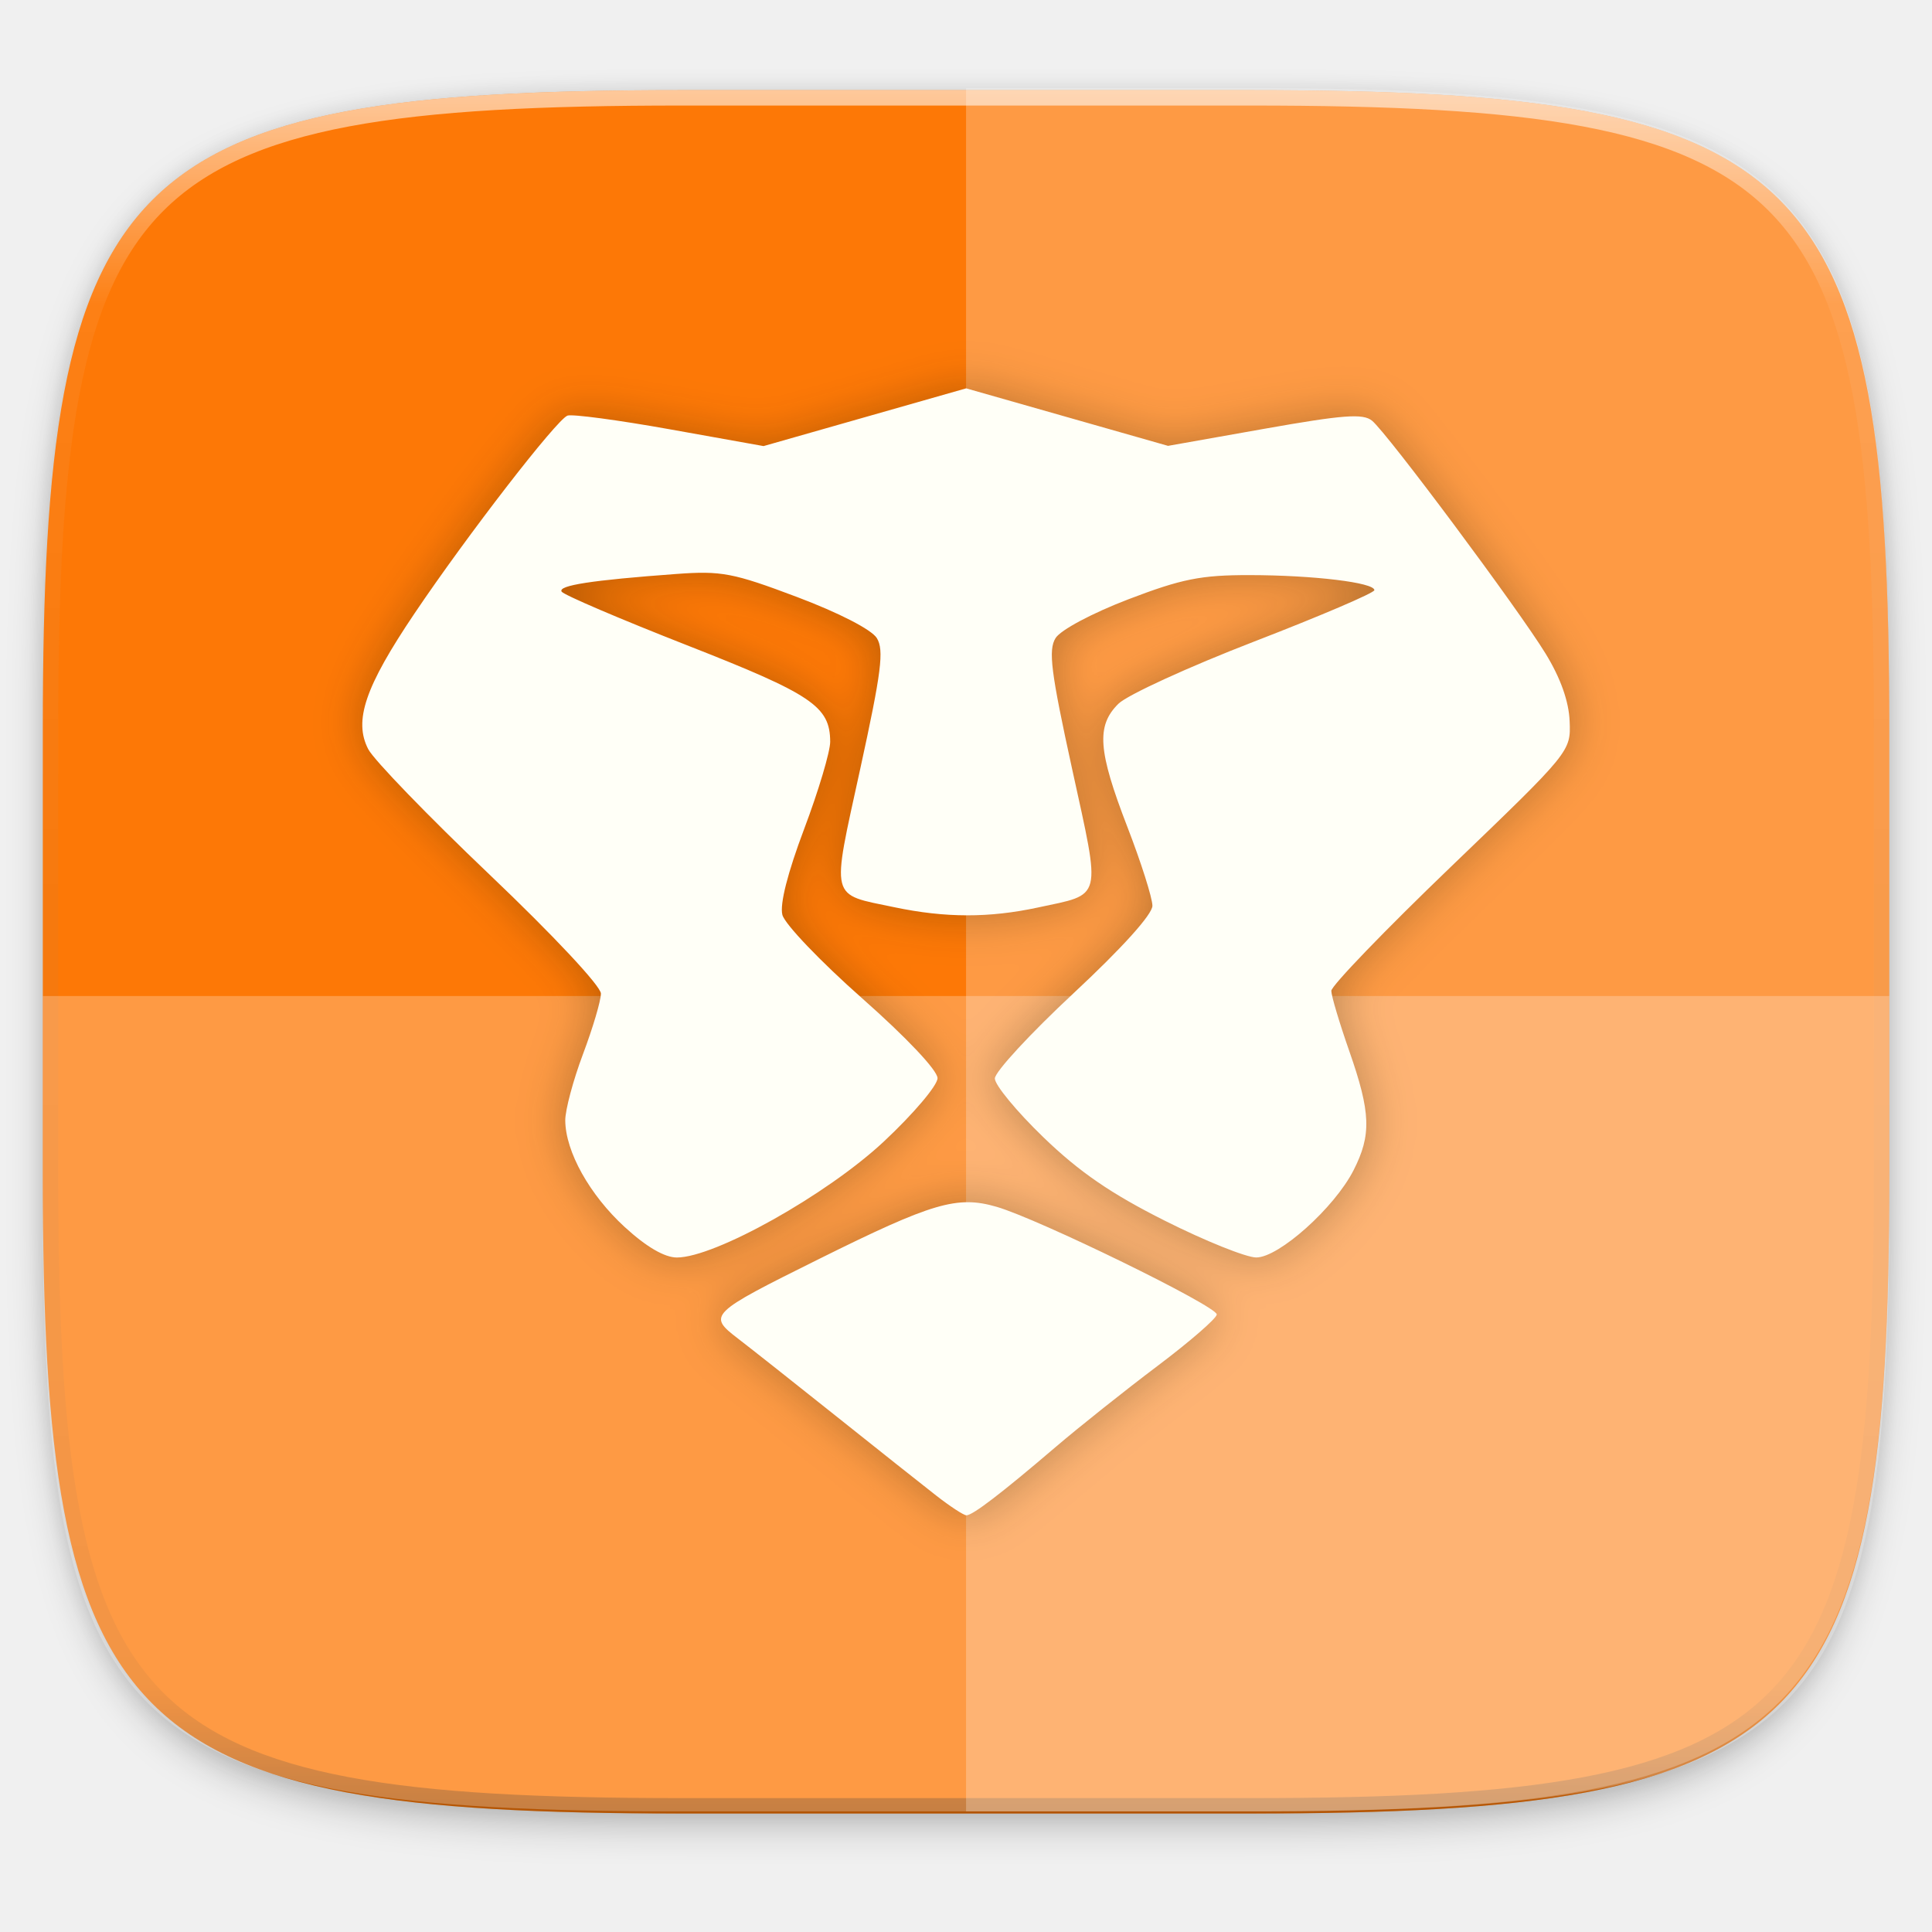
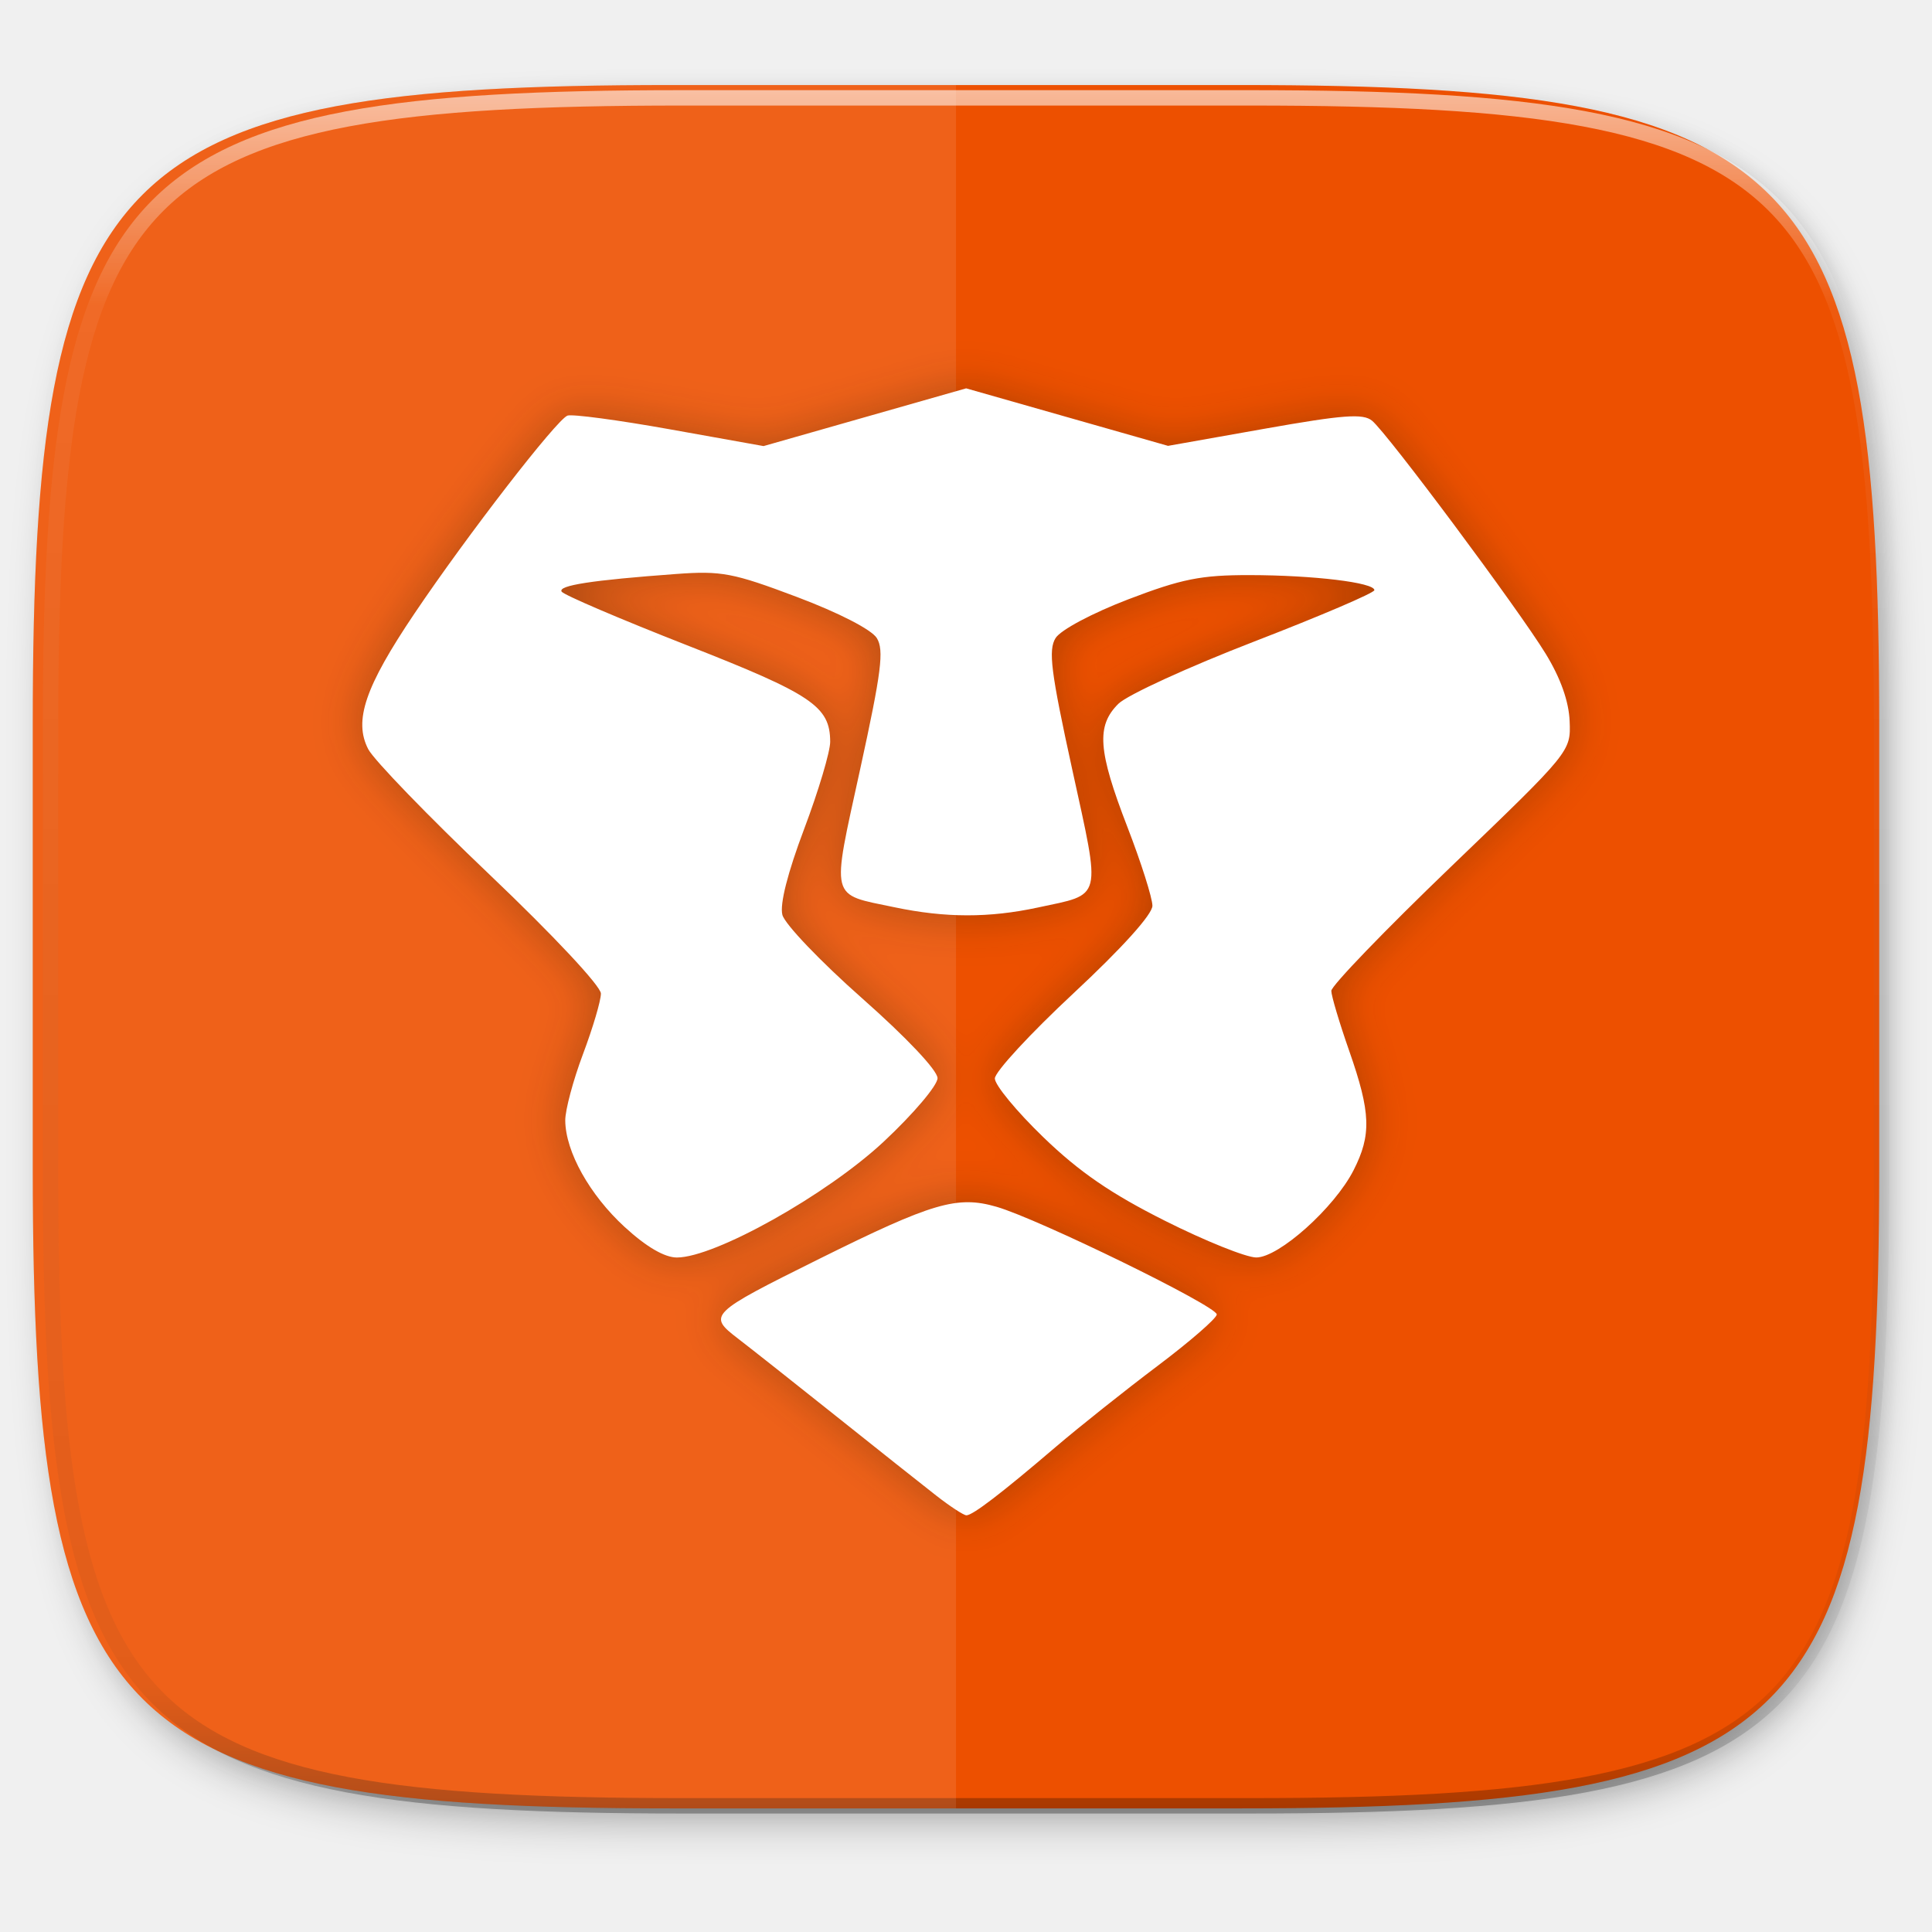
- <svg xmlns="http://www.w3.org/2000/svg" width="256" height="256" version="1.1" viewBox="0 0 67.73 67.73">
-   <defs>
+ <svg xmlns="http://www.w3.org/2000/svg" width="256" height="256" version="1.1" viewBox="0 0 67.73 67.73" id="svg45">
+   <defs id="defs23">
    <linearGradient id="linearGradient1108-7" x1="296" x2="296" y1="-212" y2="236" gradientUnits="userSpaceOnUse">
-       <stop style="stop-color:#ffffff" offset="0" />
-       <stop style="stop-color:#ffffff;stop-opacity:.098" offset=".125" />
-       <stop style="stop-color:#000000;stop-opacity:.098" offset=".925" />
-       <stop style="stop-color:#000000;stop-opacity:.498" offset="1" />
+       <stop style="stop-color:#ffffff" offset="0" id="stop2" />
+       <stop style="stop-color:#ffffff;stop-opacity:.098" offset=".125" id="stop4" />
+       <stop style="stop-color:#000000;stop-opacity:.098" offset=".925" id="stop6" />
+       <stop style="stop-color:#000000;stop-opacity:.498" offset="1" id="stop8" />
    </linearGradient>
    <clipPath id="clipPath1082-3-69">
-       <path d="M 361.938,-212 C 507.235,-212 528,-191.287 528,-46.125 V 70.125 C 528,215.286 507.235,236 361.938,236 H 214.062 C 68.765,236 48,215.286 48,70.125 V -46.125 C 48,-191.287 68.765,-212 214.062,-212 Z" style="fill:#8c59d9" />
+       <path d="M 361.938,-212 C 507.235,-212 528,-191.287 528,-46.125 V 70.125 C 528,215.286 507.235,236 361.938,236 H 214.062 C 68.765,236 48,215.286 48,70.125 V -46.125 C 48,-191.287 68.765,-212 214.062,-212 Z" style="fill:#8c59d9" id="path11" />
    </clipPath>
    <filter id="filter958" x="-.02" y="-.03" width="1.046" height="1.05" style="color-interpolation-filters:sRGB">
-       <feGaussianBlur stdDeviation="2.32" />
+       <feGaussianBlur stdDeviation="2.32" id="feGaussianBlur14" />
    </filter>
    <filter id="filter4569" x="-.01" y="-.01" width="1.023" height="1.025" style="color-interpolation-filters:sRGB">
-       <feGaussianBlur stdDeviation="1.16" />
+       <feGaussianBlur stdDeviation="1.16" id="feGaussianBlur17" />
    </filter>
    <filter id="filter4027" x="-.05" y="-.05" width="1.093" height="1.099" style="color-interpolation-filters:sRGB">
-       <feGaussianBlur stdDeviation=".818" />
+       <feGaussianBlur stdDeviation=".818" id="feGaussianBlur20" />
    </filter>
  </defs>
-   <g transform="translate(0,-229.2667)">
-     <path transform="matrix(.2697078 0 0 .2697078 -7.128918 220.5605)" d="m188.969 44c72.649 0 83.031 10.357 83.031 82.938v58.125c0 72.581-10.383 82.938-83.031 82.938h-73.938c-72.649 0-83.031-10.357-83.031-82.938v-58.125c0-72.581 10.383-82.938 83.031-82.938z" style="filter:url(#filter4569);opacity:.1" />
-     <path transform="matrix(.2697078 0 0 .2697078 -7.128918 220.5605)" d="m188.969 46c72.649 0 83.031 10.357 83.031 82.938v58.125c0 72.581-10.383 82.938-83.031 82.938h-73.938c-72.649 0-83.031-10.357-83.031-82.938v-58.125c0-72.581 10.383-82.938 83.031-82.938z" style="filter:url(#filter958);opacity:.2" />
-     <path d="m43.837 232.428c19.594 0 22.394 2.793 22.394 22.369v15.677c0 19.576-2.8 22.369-22.394 22.369h-19.942c-19.594 0-22.394-2.793-22.394-22.369v-15.677c0-19.576 2.8-22.369 22.394-22.369z" style="fill:#fd7806" />
-     <path transform="matrix(.1348539 0 0 .1348539 -4.971255 261.0167)" d="M 361.938,-212 C 507.235,-212 528,-191.287 528,-46.125 V 70.125 C 528,215.286 507.235,236 361.938,236 H 214.062 C 68.765,236 48,215.286 48,70.125 V -46.125 C 48,-191.287 68.765,-212 214.062,-212 Z" clip-path="url(#clipPath1082-3-69)" style="fill:none;opacity:.6;stroke-linecap:round;stroke-linejoin:round;stroke-width:8;stroke:url(#linearGradient1108-7)" />
-     <g transform="translate(1.899855,6.486436)">
-       <path d="m31.967 225.868v60.415h9.971c19.594 0 22.394-2.793 22.394-22.369v-15.677c0-19.576-2.8-22.369-22.394-22.369z" style="fill:#ffffff;opacity:.25" />
-       <path d="m21.996 286.283c-19.594 0-22.394-2.643-22.394-21.167v-7.417h64.73v7.417c0 18.524-2.8 21.167-22.394 21.167z" style="fill:#ffffff;opacity:.25" />
+   <g transform="translate(0,-229.2667)" id="g43">
+     <path transform="matrix(.2697078 0 0 .2697078 -7.128918 220.5605)" d="m188.969 44c72.649 0 83.031 10.357 83.031 82.938v58.125c0 72.581-10.383 82.938-83.031 82.938h-73.938c-72.649 0-83.031-10.357-83.031-82.938v-58.125c0-72.581 10.383-82.938 83.031-82.938z" style="filter:url(#filter4569);opacity:.1" id="path25" />
+     <path transform="matrix(.2697078 0 0 .2697078 -7.128918 220.5605)" d="m188.969 46c72.649 0 83.031 10.357 83.031 82.938v58.125c0 72.581-10.383 82.938-83.031 82.938h-73.938c-72.649 0-83.031-10.357-83.031-82.938v-58.125c0-72.581 10.383-82.938 83.031-82.938z" style="filter:url(#filter958);opacity:.2" id="path27" />
+     <path d="m 43.485,232.248 c 19.594,0 22.394,2.793 22.394,22.369 v 15.677 c 0,19.576 -2.8,22.369 -22.394,22.369 h -19.942 c -19.594,0 -22.394,-2.793 -22.394,-22.369 v -15.677 c 0,-19.576 2.8,-22.369 22.394,-22.369 z" style="fill:#ed5000;fill-opacity:1" id="path29" />
+     <path transform="matrix(.1348539 0 0 .1348539 -4.971255 261.0167)" d="M 361.938,-212 C 507.235,-212 528,-191.287 528,-46.125 V 70.125 C 528,215.286 507.235,236 361.938,236 H 214.062 C 68.765,236 48,215.286 48,70.125 V -46.125 C 48,-191.287 68.765,-212 214.062,-212 Z" clip-path="url(#clipPath1082-3-69)" style="fill:none;opacity:.6;stroke-linecap:round;stroke-linejoin:round;stroke-width:8;stroke:url(#linearGradient1108-7)" id="path31" />
+     <g transform="rotate(-180,32.74069,259.2653)" id="g37">
+       <path d="m 31.967,225.868 v 60.415 h 9.971 c 19.594,0 22.394,-2.793 22.394,-22.369 v -15.677 c 0,-19.576 -2.8,-22.369 -22.394,-22.369 z" style="opacity:0.1;fill:#ffffff" id="path33" />
    </g>
-     <path d="m32.823 281.699c-0.487-0.38-2.06-1.629-3.497-2.775-1.437-1.147-2.99-2.374-3.452-2.729-1.073-0.823-1.016-0.878 2.848-2.797 3.969-1.971 4.836-2.225 6.214-1.825 1.483 0.431 7.72 3.48 7.72 3.774 0 0.132-0.932 0.943-2.071 1.801-1.139 0.858-2.749 2.139-3.578 2.847-1.901 1.624-2.907 2.394-3.127 2.394-0.095 0-0.571-0.311-1.057-0.69zm-10.922-9.415c-1.232-1.131-2.076-2.644-2.085-3.736-0.003-0.363 0.277-1.411 0.622-2.328 0.345-0.917 0.628-1.872 0.628-2.122 0-0.26-1.668-2.042-3.9-4.167-2.145-2.042-4.061-4.022-4.257-4.401-0.516-0.998-0.111-2.185 1.622-4.757 1.846-2.74 4.98-6.793 5.363-6.936 0.162-0.06 1.774 0.155 3.584 0.479l3.29 0.589 3.551-1.012 3.551-1.012 3.539 1.008 3.539 1.008 3.384-0.6c2.766-0.49 3.455-0.541 3.77-0.28 0.546 0.453 5.13 6.607 6.085 8.168 0.523 0.855 0.812 1.67 0.84 2.366 0.042 1.062 0.039 1.066-4.158 5.098-2.31 2.219-4.199 4.179-4.197 4.354 0.001 0.175 0.285 1.127 0.631 2.115 0.754 2.157 0.781 2.935 0.147 4.178-0.669 1.311-2.615 3.054-3.409 3.054-0.351 0-1.791-0.578-3.2-1.286-1.89-0.948-3.008-1.716-4.263-2.928-0.936-0.904-1.702-1.831-1.702-2.061 0-0.23 1.243-1.576 2.762-2.991 1.699-1.583 2.762-2.762 2.762-3.064 0-0.27-0.395-1.516-0.879-2.767-1.03-2.667-1.094-3.541-0.314-4.314 0.311-0.308 2.457-1.292 4.769-2.185 2.313-0.894 4.205-1.703 4.205-1.798 6.62e-4 -0.267-2.138-0.525-4.377-0.528-1.702-2e-3 -2.379 0.133-4.254 0.851-1.263 0.484-2.366 1.072-2.544 1.356-0.262 0.419-0.166 1.182 0.582 4.601 1.014 4.64 1.086 4.354-1.206 4.846-1.709 0.367-3.237 0.365-5.026-0.01-2.286-0.478-2.216-0.197-1.202-4.837 0.746-3.412 0.844-4.183 0.583-4.601-0.185-0.296-1.331-0.886-2.795-1.438-2.243-0.846-2.651-0.924-4.239-0.807-2.957 0.217-4.149 0.401-4.014 0.618 0.071 0.115 2.048 0.96 4.394 1.88 4.39 1.721 5.015 2.142 5.021 3.381 0.001 0.349-0.409 1.725-0.912 3.058-0.58 1.537-0.86 2.639-0.764 3.013 0.083 0.324 1.341 1.64 2.795 2.925 1.558 1.377 2.644 2.527 2.644 2.8 0 0.255-0.849 1.256-1.886 2.225-1.997 1.865-5.919 4.062-7.251 4.062-0.433 0-1.071-0.372-1.828-1.067z" style="fill:#181800;filter:url(#filter4027);opacity:.3" />
-     <path d="m32.823 281.699c-0.487-0.38-2.06-1.629-3.497-2.775-1.437-1.147-2.99-2.374-3.452-2.729-1.073-0.823-1.016-0.878 2.848-2.797 3.969-1.971 4.836-2.225 6.214-1.825 1.483 0.431 7.72 3.48 7.72 3.774 0 0.132-0.932 0.943-2.071 1.801-1.139 0.858-2.749 2.139-3.578 2.847-1.901 1.624-2.907 2.394-3.127 2.394-0.095 0-0.571-0.311-1.057-0.69zm-10.922-9.415c-1.232-1.131-2.076-2.644-2.085-3.736-0.003-0.363 0.277-1.411 0.622-2.328 0.345-0.917 0.628-1.872 0.628-2.122 0-0.26-1.668-2.042-3.9-4.167-2.145-2.042-4.061-4.022-4.257-4.401-0.516-0.998-0.111-2.185 1.622-4.757 1.846-2.74 4.98-6.793 5.363-6.936 0.162-0.06 1.774 0.155 3.584 0.479l3.29 0.589 3.551-1.012 3.551-1.012 3.539 1.008 3.539 1.008 3.384-0.6c2.766-0.49 3.455-0.541 3.77-0.28 0.546 0.453 5.13 6.607 6.085 8.168 0.523 0.855 0.812 1.67 0.84 2.366 0.042 1.062 0.039 1.066-4.158 5.098-2.31 2.219-4.199 4.179-4.197 4.354 0.001 0.175 0.285 1.127 0.631 2.115 0.754 2.157 0.781 2.935 0.147 4.178-0.669 1.311-2.615 3.054-3.409 3.054-0.351 0-1.791-0.578-3.2-1.286-1.89-0.948-3.008-1.716-4.263-2.928-0.936-0.904-1.702-1.831-1.702-2.061 0-0.23 1.243-1.576 2.762-2.991 1.699-1.583 2.762-2.762 2.762-3.064 0-0.27-0.395-1.516-0.879-2.767-1.03-2.667-1.094-3.541-0.314-4.314 0.311-0.308 2.457-1.292 4.769-2.185 2.313-0.894 4.205-1.703 4.205-1.798 6.62e-4 -0.267-2.138-0.525-4.377-0.528-1.702-2e-3 -2.379 0.133-4.254 0.851-1.263 0.484-2.366 1.072-2.544 1.356-0.262 0.419-0.166 1.182 0.582 4.601 1.014 4.64 1.086 4.354-1.206 4.846-1.709 0.367-3.237 0.365-5.026-0.01-2.286-0.478-2.216-0.197-1.202-4.837 0.746-3.412 0.844-4.183 0.583-4.601-0.185-0.296-1.331-0.886-2.795-1.438-2.243-0.846-2.651-0.924-4.239-0.807-2.957 0.217-4.149 0.401-4.014 0.618 0.071 0.115 2.048 0.96 4.394 1.88 4.39 1.721 5.015 2.142 5.021 3.381 0.001 0.349-0.409 1.725-0.912 3.058-0.58 1.537-0.86 2.639-0.764 3.013 0.083 0.324 1.341 1.64 2.795 2.925 1.558 1.377 2.644 2.527 2.644 2.8 0 0.255-0.849 1.256-1.886 2.225-1.997 1.865-5.919 4.062-7.251 4.062-0.433 0-1.071-0.372-1.828-1.067z" style="fill:#fffff7" />
+     <path d="m32.823 281.699c-0.487-0.38-2.06-1.629-3.497-2.775-1.437-1.147-2.99-2.374-3.452-2.729-1.073-0.823-1.016-0.878 2.848-2.797 3.969-1.971 4.836-2.225 6.214-1.825 1.483 0.431 7.72 3.48 7.72 3.774 0 0.132-0.932 0.943-2.071 1.801-1.139 0.858-2.749 2.139-3.578 2.847-1.901 1.624-2.907 2.394-3.127 2.394-0.095 0-0.571-0.311-1.057-0.69zm-10.922-9.415c-1.232-1.131-2.076-2.644-2.085-3.736-0.003-0.363 0.277-1.411 0.622-2.328 0.345-0.917 0.628-1.872 0.628-2.122 0-0.26-1.668-2.042-3.9-4.167-2.145-2.042-4.061-4.022-4.257-4.401-0.516-0.998-0.111-2.185 1.622-4.757 1.846-2.74 4.98-6.793 5.363-6.936 0.162-0.06 1.774 0.155 3.584 0.479l3.29 0.589 3.551-1.012 3.551-1.012 3.539 1.008 3.539 1.008 3.384-0.6c2.766-0.49 3.455-0.541 3.77-0.28 0.546 0.453 5.13 6.607 6.085 8.168 0.523 0.855 0.812 1.67 0.84 2.366 0.042 1.062 0.039 1.066-4.158 5.098-2.31 2.219-4.199 4.179-4.197 4.354 0.001 0.175 0.285 1.127 0.631 2.115 0.754 2.157 0.781 2.935 0.147 4.178-0.669 1.311-2.615 3.054-3.409 3.054-0.351 0-1.791-0.578-3.2-1.286-1.89-0.948-3.008-1.716-4.263-2.928-0.936-0.904-1.702-1.831-1.702-2.061 0-0.23 1.243-1.576 2.762-2.991 1.699-1.583 2.762-2.762 2.762-3.064 0-0.27-0.395-1.516-0.879-2.767-1.03-2.667-1.094-3.541-0.314-4.314 0.311-0.308 2.457-1.292 4.769-2.185 2.313-0.894 4.205-1.703 4.205-1.798 6.62e-4 -0.267-2.138-0.525-4.377-0.528-1.702-2e-3 -2.379 0.133-4.254 0.851-1.263 0.484-2.366 1.072-2.544 1.356-0.262 0.419-0.166 1.182 0.582 4.601 1.014 4.64 1.086 4.354-1.206 4.846-1.709 0.367-3.237 0.365-5.026-0.01-2.286-0.478-2.216-0.197-1.202-4.837 0.746-3.412 0.844-4.183 0.583-4.601-0.185-0.296-1.331-0.886-2.795-1.438-2.243-0.846-2.651-0.924-4.239-0.807-2.957 0.217-4.149 0.401-4.014 0.618 0.071 0.115 2.048 0.96 4.394 1.88 4.39 1.721 5.015 2.142 5.021 3.381 0.001 0.349-0.409 1.725-0.912 3.058-0.58 1.537-0.86 2.639-0.764 3.013 0.083 0.324 1.341 1.64 2.795 2.925 1.558 1.377 2.644 2.527 2.644 2.8 0 0.255-0.849 1.256-1.886 2.225-1.997 1.865-5.919 4.062-7.251 4.062-0.433 0-1.071-0.372-1.828-1.067z" style="fill:#181800;filter:url(#filter4027);opacity:.3" id="path39" />
+     <path d="m32.823 281.699c-0.487-0.38-2.06-1.629-3.497-2.775-1.437-1.147-2.99-2.374-3.452-2.729-1.073-0.823-1.016-0.878 2.848-2.797 3.969-1.971 4.836-2.225 6.214-1.825 1.483 0.431 7.72 3.48 7.72 3.774 0 0.132-0.932 0.943-2.071 1.801-1.139 0.858-2.749 2.139-3.578 2.847-1.901 1.624-2.907 2.394-3.127 2.394-0.095 0-0.571-0.311-1.057-0.69zm-10.922-9.415c-1.232-1.131-2.076-2.644-2.085-3.736-0.003-0.363 0.277-1.411 0.622-2.328 0.345-0.917 0.628-1.872 0.628-2.122 0-0.26-1.668-2.042-3.9-4.167-2.145-2.042-4.061-4.022-4.257-4.401-0.516-0.998-0.111-2.185 1.622-4.757 1.846-2.74 4.98-6.793 5.363-6.936 0.162-0.06 1.774 0.155 3.584 0.479l3.29 0.589 3.551-1.012 3.551-1.012 3.539 1.008 3.539 1.008 3.384-0.6c2.766-0.49 3.455-0.541 3.77-0.28 0.546 0.453 5.13 6.607 6.085 8.168 0.523 0.855 0.812 1.67 0.84 2.366 0.042 1.062 0.039 1.066-4.158 5.098-2.31 2.219-4.199 4.179-4.197 4.354 0.001 0.175 0.285 1.127 0.631 2.115 0.754 2.157 0.781 2.935 0.147 4.178-0.669 1.311-2.615 3.054-3.409 3.054-0.351 0-1.791-0.578-3.2-1.286-1.89-0.948-3.008-1.716-4.263-2.928-0.936-0.904-1.702-1.831-1.702-2.061 0-0.23 1.243-1.576 2.762-2.991 1.699-1.583 2.762-2.762 2.762-3.064 0-0.27-0.395-1.516-0.879-2.767-1.03-2.667-1.094-3.541-0.314-4.314 0.311-0.308 2.457-1.292 4.769-2.185 2.313-0.894 4.205-1.703 4.205-1.798 6.62e-4 -0.267-2.138-0.525-4.377-0.528-1.702-2e-3 -2.379 0.133-4.254 0.851-1.263 0.484-2.366 1.072-2.544 1.356-0.262 0.419-0.166 1.182 0.582 4.601 1.014 4.64 1.086 4.354-1.206 4.846-1.709 0.367-3.237 0.365-5.026-0.01-2.286-0.478-2.216-0.197-1.202-4.837 0.746-3.412 0.844-4.183 0.583-4.601-0.185-0.296-1.331-0.886-2.795-1.438-2.243-0.846-2.651-0.924-4.239-0.807-2.957 0.217-4.149 0.401-4.014 0.618 0.071 0.115 2.048 0.96 4.394 1.88 4.39 1.721 5.015 2.142 5.021 3.381 0.001 0.349-0.409 1.725-0.912 3.058-0.58 1.537-0.86 2.639-0.764 3.013 0.083 0.324 1.341 1.64 2.795 2.925 1.558 1.377 2.644 2.527 2.644 2.8 0 0.255-0.849 1.256-1.886 2.225-1.997 1.865-5.919 4.062-7.251 4.062-0.433 0-1.071-0.372-1.828-1.067z" style="fill:#ffffff;fill-opacity:1" id="path41" />
  </g>
</svg>
